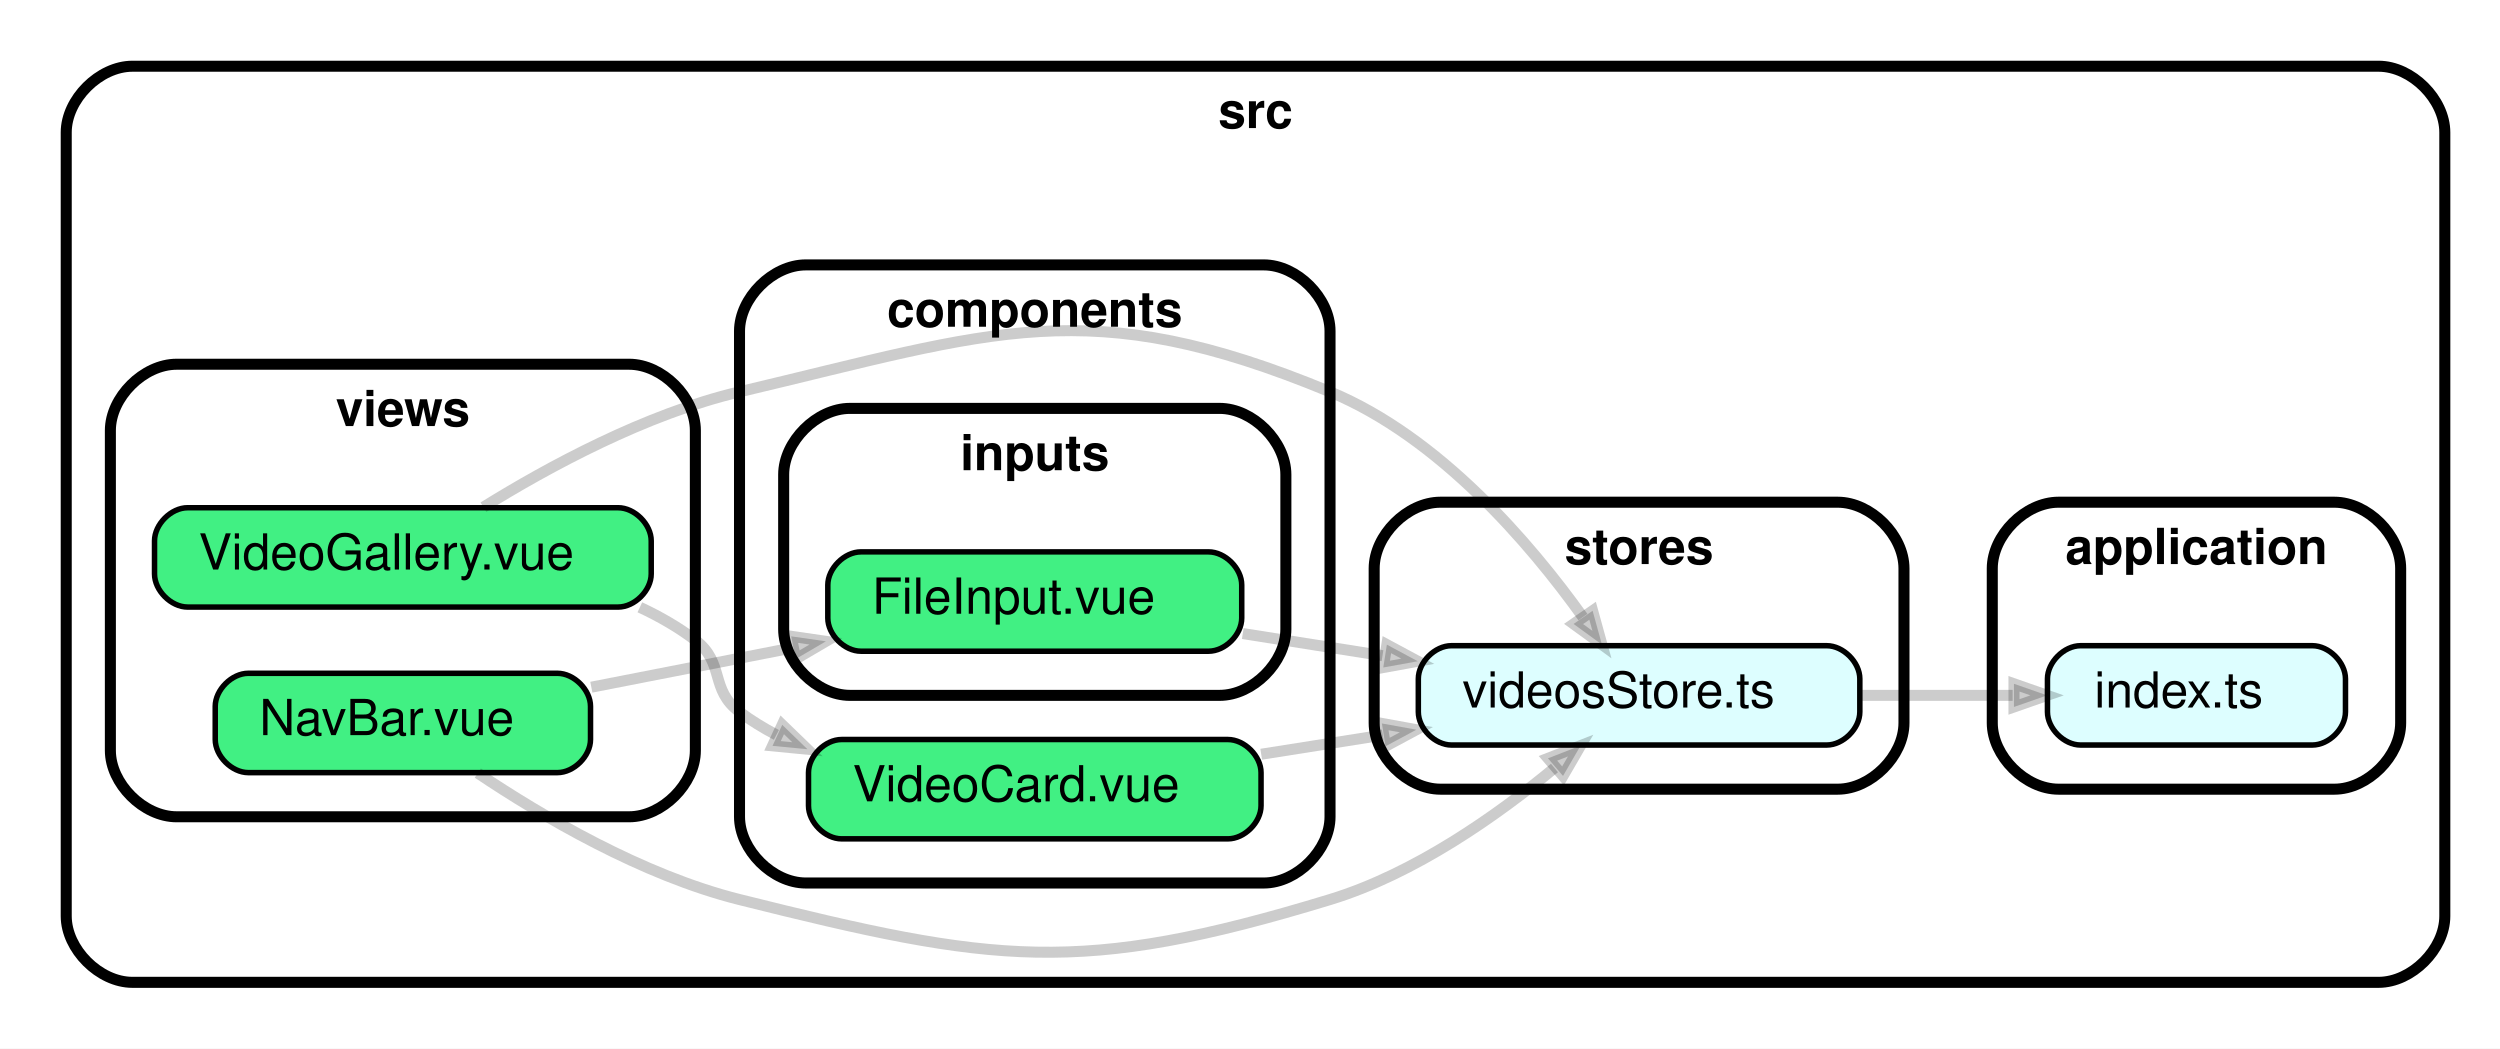
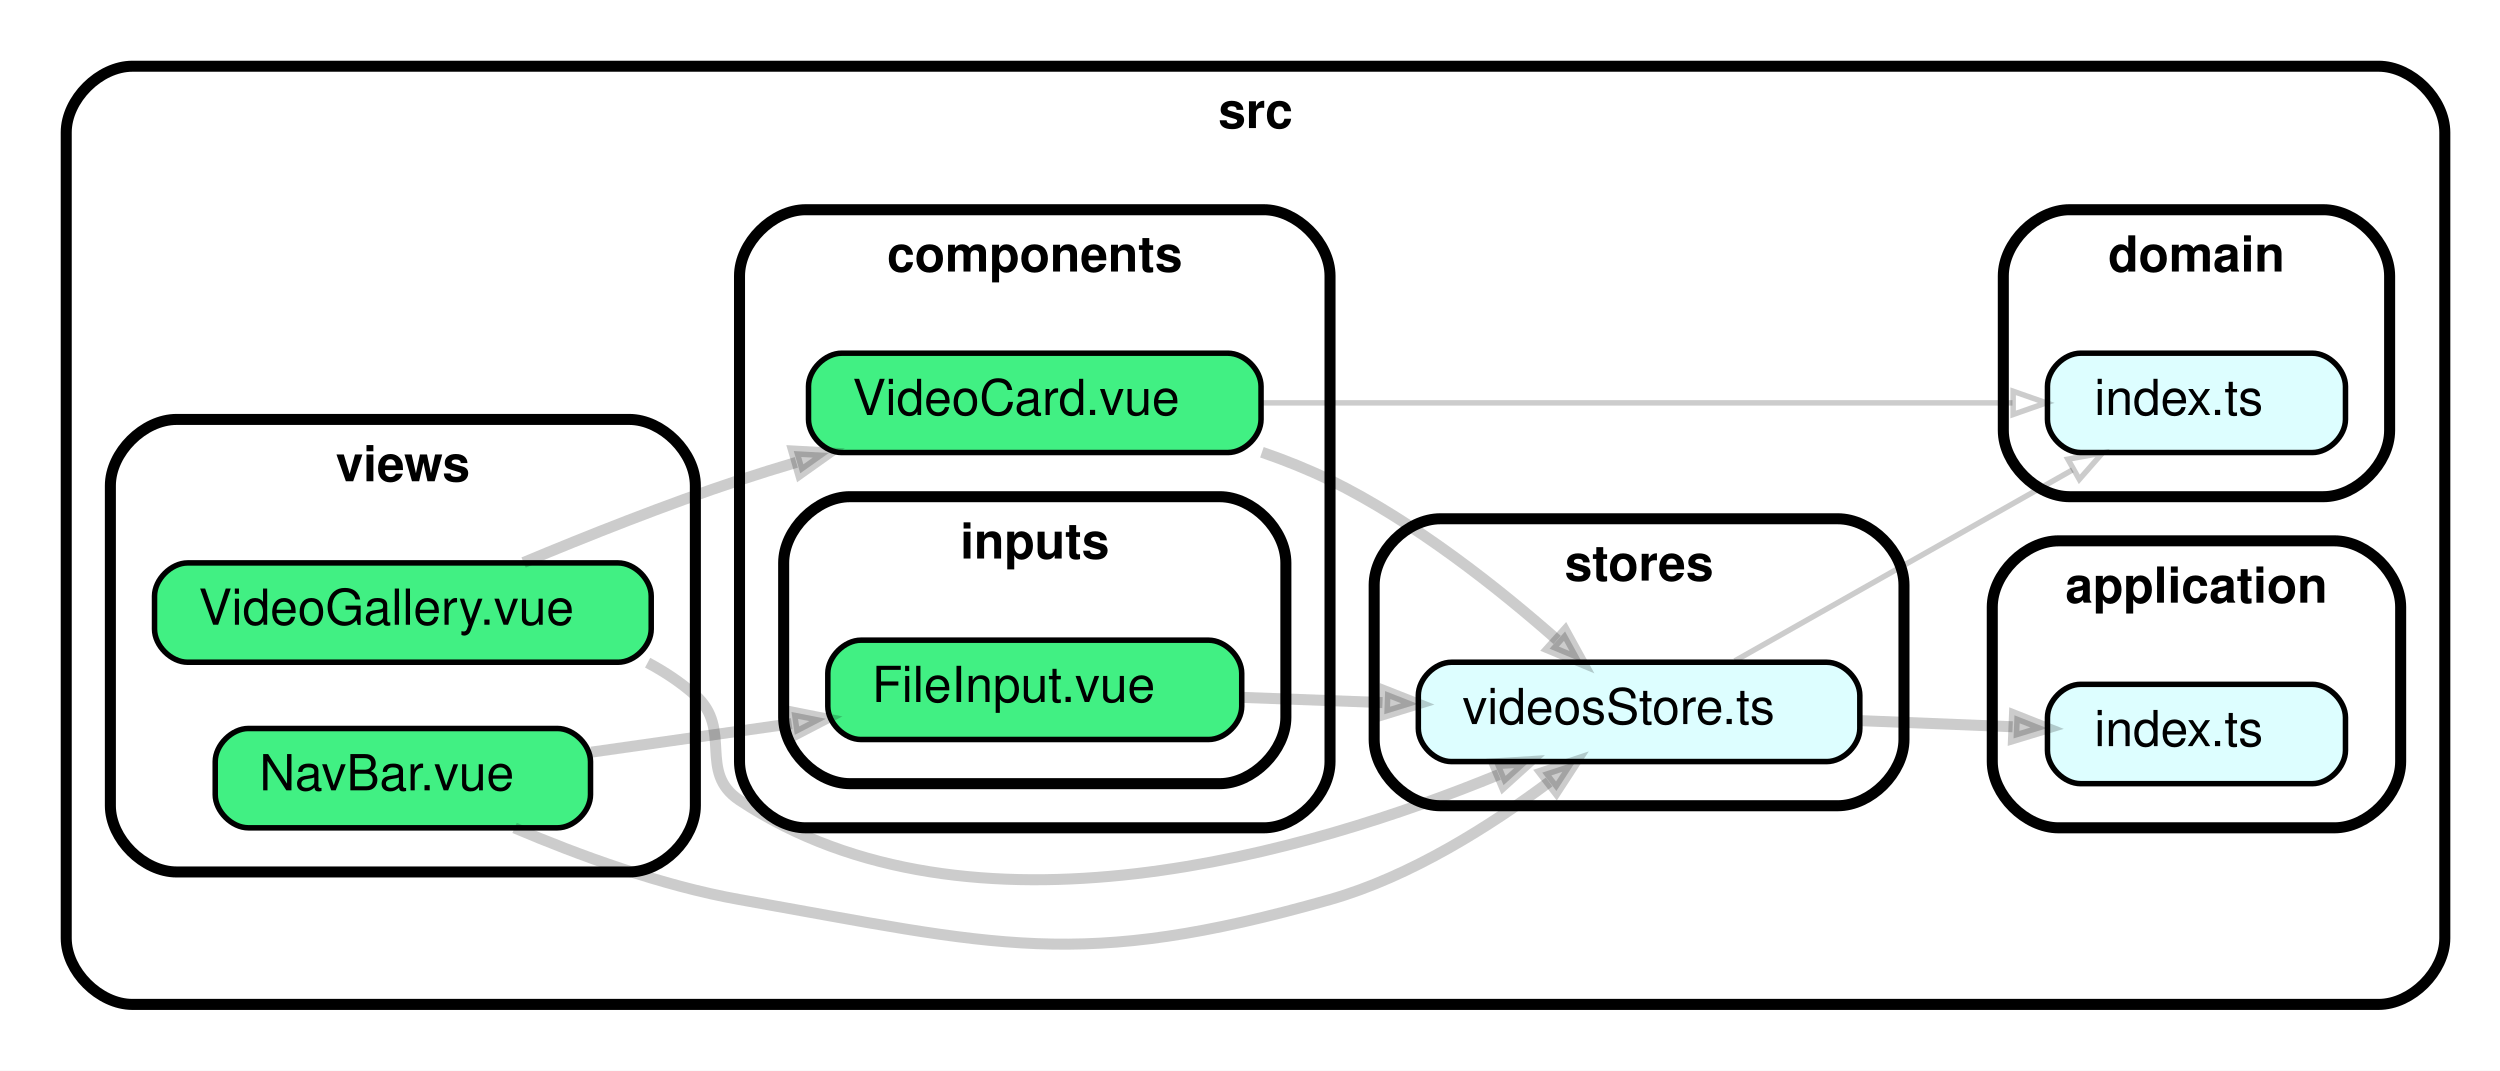
- <svg xmlns="http://www.w3.org/2000/svg" xmlns:xlink="http://www.w3.org/1999/xlink" width="453pt" height="190pt" viewBox="0.00 0.00 453.00 190.00">
-   <g id="graph0" class="graph" transform="scale(1 1) rotate(0) translate(4 186)">
-     <polygon fill="white" stroke="transparent" points="-4,4 -4,-186 449,-186 449,4 -4,4" />
+ <svg xmlns="http://www.w3.org/2000/svg" xmlns:xlink="http://www.w3.org/1999/xlink" width="453pt" height="194pt" viewBox="0.00 0.00 453.00 194.00">
+   <g id="graph0" class="graph" transform="scale(1 1) rotate(0) translate(4 190)">
+     <polygon fill="white" stroke="transparent" points="-4,4 -4,-190 449,-190 449,4 -4,4" />
    <g id="clust1" class="cluster">
-       <path fill="#ffffff" stroke="black" stroke-width="2" d="M20,-8C20,-8 427,-8 427,-8 433,-8 439,-14 439,-20 439,-20 439,-162 439,-162 439,-168 433,-174 427,-174 427,-174 20,-174 20,-174 14,-174 8,-168 8,-162 8,-162 8,-20 8,-20 8,-14 14,-8 20,-8" />
-       <text text-anchor="middle" x="223.5" y="-162.8" font-family="Helvetica,sans-Serif" font-weight="bold" font-size="9.00">src</text>
+       <path fill="#ffffff" stroke="black" stroke-width="2" d="M20,-8C20,-8 427,-8 427,-8 433,-8 439,-14 439,-20 439,-20 439,-166 439,-166 439,-172 433,-178 427,-178 427,-178 20,-178 20,-178 14,-178 8,-172 8,-166 8,-166 8,-20 8,-20 8,-14 14,-8 20,-8" />
+       <text text-anchor="middle" x="223.5" y="-166.8" font-family="Helvetica,sans-Serif" font-weight="bold" font-size="9.00">src</text>
    </g>
    <g id="clust2" class="cluster">
-       <path fill="#ffffff" stroke="black" stroke-width="2" d="M369,-43C369,-43 419,-43 419,-43 425,-43 431,-49 431,-55 431,-55 431,-83 431,-83 431,-89 425,-95 419,-95 419,-95 369,-95 369,-95 363,-95 357,-89 357,-83 357,-83 357,-55 357,-55 357,-49 363,-43 369,-43" />
-       <text text-anchor="middle" x="394" y="-83.8" font-family="Helvetica,sans-Serif" font-weight="bold" font-size="9.00">application</text>
+       <path fill="#ffffff" stroke="black" stroke-width="2" d="M369,-40C369,-40 419,-40 419,-40 425,-40 431,-46 431,-52 431,-52 431,-80 431,-80 431,-86 425,-92 419,-92 419,-92 369,-92 369,-92 363,-92 357,-86 357,-80 357,-80 357,-52 357,-52 357,-46 363,-40 369,-40" />
+       <text text-anchor="middle" x="394" y="-80.8" font-family="Helvetica,sans-Serif" font-weight="bold" font-size="9.00">application</text>
    </g>
    <g id="clust3" class="cluster">
-       <path fill="#ffffff" stroke="black" stroke-width="2" d="M142,-26C142,-26 225,-26 225,-26 231,-26 237,-32 237,-38 237,-38 237,-126 237,-126 237,-132 231,-138 225,-138 225,-138 142,-138 142,-138 136,-138 130,-132 130,-126 130,-126 130,-38 130,-38 130,-32 136,-26 142,-26" />
-       <text text-anchor="middle" x="183.5" y="-126.8" font-family="Helvetica,sans-Serif" font-weight="bold" font-size="9.00">components</text>
+       <path fill="#ffffff" stroke="black" stroke-width="2" d="M142,-40C142,-40 225,-40 225,-40 231,-40 237,-46 237,-52 237,-52 237,-140 237,-140 237,-146 231,-152 225,-152 225,-152 142,-152 142,-152 136,-152 130,-146 130,-140 130,-140 130,-52 130,-52 130,-46 136,-40 142,-40" />
+       <text text-anchor="middle" x="183.5" y="-140.8" font-family="Helvetica,sans-Serif" font-weight="bold" font-size="9.00">components</text>
    </g>
    <g id="clust4" class="cluster">
-       <path fill="#ffffff" stroke="black" stroke-width="2" d="M150,-60C150,-60 217,-60 217,-60 223,-60 229,-66 229,-72 229,-72 229,-100 229,-100 229,-106 223,-112 217,-112 217,-112 150,-112 150,-112 144,-112 138,-106 138,-100 138,-100 138,-72 138,-72 138,-66 144,-60 150,-60" />
-       <text text-anchor="middle" x="183.5" y="-100.8" font-family="Helvetica,sans-Serif" font-weight="bold" font-size="9.00">inputs</text>
+       <path fill="#ffffff" stroke="black" stroke-width="2" d="M150,-48C150,-48 217,-48 217,-48 223,-48 229,-54 229,-60 229,-60 229,-88 229,-88 229,-94 223,-100 217,-100 217,-100 150,-100 150,-100 144,-100 138,-94 138,-88 138,-88 138,-60 138,-60 138,-54 144,-48 150,-48" />
+       <text text-anchor="middle" x="183.5" y="-88.8" font-family="Helvetica,sans-Serif" font-weight="bold" font-size="9.00">inputs</text>
    </g>
    <g id="clust5" class="cluster">
-       <path fill="#ffffff" stroke="black" stroke-width="2" d="M257,-43C257,-43 329,-43 329,-43 335,-43 341,-49 341,-55 341,-55 341,-83 341,-83 341,-89 335,-95 329,-95 329,-95 257,-95 257,-95 251,-95 245,-89 245,-83 245,-83 245,-55 245,-55 245,-49 251,-43 257,-43" />
-       <text text-anchor="middle" x="293" y="-83.8" font-family="Helvetica,sans-Serif" font-weight="bold" font-size="9.00">stores</text>
+       <path fill="#ffffff" stroke="black" stroke-width="2" d="M371,-100C371,-100 417,-100 417,-100 423,-100 429,-106 429,-112 429,-112 429,-140 429,-140 429,-146 423,-152 417,-152 417,-152 371,-152 371,-152 365,-152 359,-146 359,-140 359,-140 359,-112 359,-112 359,-106 365,-100 371,-100" />
+       <text text-anchor="middle" x="394" y="-140.8" font-family="Helvetica,sans-Serif" font-weight="bold" font-size="9.00">domain</text>
    </g>
    <g id="clust6" class="cluster">
-       <path fill="#ffffff" stroke="black" stroke-width="2" d="M28,-38C28,-38 110,-38 110,-38 116,-38 122,-44 122,-50 122,-50 122,-108 122,-108 122,-114 116,-120 110,-120 110,-120 28,-120 28,-120 22,-120 16,-114 16,-108 16,-108 16,-50 16,-50 16,-44 22,-38 28,-38" />
-       <text text-anchor="middle" x="69" y="-108.8" font-family="Helvetica,sans-Serif" font-weight="bold" font-size="9.00">views</text>
+       <path fill="#ffffff" stroke="black" stroke-width="2" d="M257,-44C257,-44 329,-44 329,-44 335,-44 341,-50 341,-56 341,-56 341,-84 341,-84 341,-90 335,-96 329,-96 329,-96 257,-96 257,-96 251,-96 245,-90 245,-84 245,-84 245,-56 245,-56 245,-50 251,-44 257,-44" />
+       <text text-anchor="middle" x="293" y="-84.8" font-family="Helvetica,sans-Serif" font-weight="bold" font-size="9.00">stores</text>
+     </g>
+     <g id="clust7" class="cluster">
+       <path fill="#ffffff" stroke="black" stroke-width="2" d="M28,-32C28,-32 110,-32 110,-32 116,-32 122,-38 122,-44 122,-44 122,-102 122,-102 122,-108 116,-114 110,-114 110,-114 28,-114 28,-114 22,-114 16,-108 16,-102 16,-102 16,-44 16,-44 16,-38 22,-32 28,-32" />
+       <text text-anchor="middle" x="69" y="-102.8" font-family="Helvetica,sans-Serif" font-weight="bold" font-size="9.00">views</text>
    </g>
    <g id="node1" class="node">
      <g id="a_node1">
        <a xlink:href="src/application/index.ts" xlink:title="index.ts">
-           <path fill="#ddfeff" stroke="black" d="M415,-69C415,-69 373,-69 373,-69 370,-69 367,-66 367,-63 367,-63 367,-57 367,-57 367,-54 370,-51 373,-51 373,-51 415,-51 415,-51 418,-51 421,-54 421,-57 421,-57 421,-63 421,-63 421,-66 418,-69 415,-69" />
-           <text text-anchor="start" x="375.5" y="-57.8" font-family="Helvetica,sans-Serif" font-size="9.00">index.ts</text>
+           <path fill="#ddfeff" stroke="black" d="M415,-66C415,-66 373,-66 373,-66 370,-66 367,-63 367,-60 367,-60 367,-54 367,-54 367,-51 370,-48 373,-48 373,-48 415,-48 415,-48 418,-48 421,-51 421,-54 421,-54 421,-60 421,-60 421,-63 418,-66 415,-66" />
+           <text text-anchor="start" x="375.5" y="-54.8" font-family="Helvetica,sans-Serif" font-size="9.00">index.ts</text>
        </a>
      </g>
    </g>
    <g id="node2" class="node">
      <g id="a_node2">
        <a xlink:href="src/components/VideoCard.vue" xlink:title="VideoCard.vue">
-           <path fill="#41f083" stroke="black" d="M218.5,-52C218.5,-52 148.5,-52 148.5,-52 145.5,-52 142.5,-49 142.5,-46 142.5,-46 142.5,-40 142.5,-40 142.5,-37 145.5,-34 148.5,-34 148.5,-34 218.5,-34 218.5,-34 221.5,-34 224.5,-37 224.5,-40 224.5,-40 224.5,-46 224.5,-46 224.5,-49 221.5,-52 218.5,-52" />
-           <text text-anchor="start" x="150.5" y="-40.8" font-family="Helvetica,sans-Serif" font-size="9.00">VideoCard.vue</text>
+           <path fill="#41f083" stroke="black" d="M218.5,-126C218.5,-126 148.5,-126 148.5,-126 145.5,-126 142.5,-123 142.5,-120 142.5,-120 142.5,-114 142.5,-114 142.5,-111 145.5,-108 148.5,-108 148.5,-108 218.5,-108 218.5,-108 221.5,-108 224.5,-111 224.5,-114 224.5,-114 224.5,-120 224.5,-120 224.5,-123 221.5,-126 218.5,-126" />
+           <text text-anchor="start" x="150.5" y="-114.8" font-family="Helvetica,sans-Serif" font-size="9.00">VideoCard.vue</text>
        </a>
      </g>
    </g>
    <g id="node3" class="node">
      <g id="a_node3">
-         <a xlink:href="src/stores/videosStore.ts" xlink:title="videosStore.ts">
-           <path fill="#ddfeff" stroke="black" d="M327,-69C327,-69 259,-69 259,-69 256,-69 253,-66 253,-63 253,-63 253,-57 253,-57 253,-54 256,-51 259,-51 259,-51 327,-51 327,-51 330,-51 333,-54 333,-57 333,-57 333,-63 333,-63 333,-66 330,-69 327,-69" />
-           <text text-anchor="start" x="261" y="-57.8" font-family="Helvetica,sans-Serif" font-size="9.00">videosStore.ts</text>
+         <a xlink:href="src/domain/index.ts" xlink:title="index.ts">
+           <path fill="#ddfeff" stroke="black" d="M415,-126C415,-126 373,-126 373,-126 370,-126 367,-123 367,-120 367,-120 367,-114 367,-114 367,-111 370,-108 373,-108 373,-108 415,-108 415,-108 418,-108 421,-111 421,-114 421,-114 421,-120 421,-120 421,-123 418,-126 415,-126" />
+           <text text-anchor="start" x="375.5" y="-114.8" font-family="Helvetica,sans-Serif" font-size="9.00">index.ts</text>
        </a>
      </g>
    </g>
    <g id="edge1" class="edge">
-       <path fill="none" stroke="#000000" stroke-width="2" stroke-opacity="0.2" d="M224.53,-49.33C231.71,-50.47 239.24,-51.66 246.56,-52.81" />
-       <polygon fill="#000000" fill-opacity="0.2" stroke="#000000" stroke-width="2" stroke-opacity="0.2" points="246.4,-54.91 252.65,-53.78 247.05,-50.77 246.4,-54.91" />
-     </g>
-     <g id="edge3" class="edge">
-       <path fill="none" stroke="#000000" stroke-width="2" stroke-opacity="0.2" d="M333.13,-60C342.26,-60 351.89,-60 360.69,-60" />
-       <polygon fill="#000000" fill-opacity="0.2" stroke="#000000" stroke-width="2" stroke-opacity="0.2" points="360.93,-62.1 366.93,-60 360.93,-57.9 360.93,-62.1" />
+       <path fill="none" stroke="#000000" stroke-opacity="0.2" d="M224.7,-117C264.3,-117 324.03,-117 360.66,-117" />
+       <polygon fill="none" stroke="#000000" stroke-opacity="0.2" points="360.78,-119.1 366.78,-117 360.78,-114.9 360.78,-119.1" />
    </g>
    <g id="node4" class="node">
      <g id="a_node4">
-         <a xlink:href="src/components/inputs/FileInput.vue" xlink:title="FileInput.vue">
-           <path fill="#41f083" stroke="black" d="M215,-86C215,-86 152,-86 152,-86 149,-86 146,-83 146,-80 146,-80 146,-74 146,-74 146,-71 149,-68 152,-68 152,-68 215,-68 215,-68 218,-68 221,-71 221,-74 221,-74 221,-80 221,-80 221,-83 218,-86 215,-86" />
-           <text text-anchor="start" x="154" y="-74.8" font-family="Helvetica,sans-Serif" font-size="9.00">FileInput.vue</text>
+         <a xlink:href="src/stores/videosStore.ts" xlink:title="videosStore.ts">
+           <path fill="#ddfeff" stroke="black" d="M327,-70C327,-70 259,-70 259,-70 256,-70 253,-67 253,-64 253,-64 253,-58 253,-58 253,-55 256,-52 259,-52 259,-52 327,-52 327,-52 330,-52 333,-55 333,-58 333,-58 333,-64 333,-64 333,-67 330,-70 327,-70" />
+           <text text-anchor="start" x="261" y="-58.8" font-family="Helvetica,sans-Serif" font-size="9.00">videosStore.ts</text>
        </a>
      </g>
    </g>
    <g id="edge2" class="edge">
-       <path fill="none" stroke="#000000" stroke-width="2" stroke-opacity="0.2" d="M221.19,-71.2C229.34,-69.91 238.06,-68.53 246.51,-67.19" />
-       <polygon fill="#000000" fill-opacity="0.2" stroke="#000000" stroke-width="2" stroke-opacity="0.2" points="247.3,-69.19 252.9,-66.18 246.65,-65.05 247.3,-69.19" />
+       <path fill="none" stroke="#000000" stroke-width="2" stroke-opacity="0.2" d="M224.66,-108.05C228.91,-106.59 233.1,-104.91 237,-103 252.34,-95.47 267.61,-83.34 278.15,-74.05" />
+       <polygon fill="#000000" fill-opacity="0.2" stroke="#000000" stroke-width="2" stroke-opacity="0.2" points="279.59,-75.58 282.65,-70.01 276.78,-72.46 279.59,-75.58" />
+     </g>
+     <g id="edge4" class="edge">
+       <path fill="none" stroke="#000000" stroke-width="2" stroke-opacity="0.2" d="M333.13,-59.42C342.26,-59.05 351.89,-58.66 360.69,-58.31" />
+       <polygon fill="#000000" fill-opacity="0.2" stroke="#000000" stroke-width="2" stroke-opacity="0.2" points="361.02,-60.39 366.93,-58.05 360.85,-56.2 361.02,-60.39" />
+     </g>
+     <g id="edge5" class="edge">
+       <path fill="none" stroke="#000000" stroke-opacity="0.2" d="M310.35,-70.25C327.07,-79.71 353.14,-94.45 371.52,-104.85" />
+       <polygon fill="none" stroke="#000000" stroke-opacity="0.2" points="370.7,-106.8 376.96,-107.92 372.77,-103.14 370.7,-106.8" />
    </g>
    <g id="node5" class="node">
      <g id="a_node5">
-         <a xlink:href="src/views/NavBar.vue" xlink:title="NavBar.vue">
-           <path fill="#41f083" stroke="black" d="M97,-64C97,-64 41,-64 41,-64 38,-64 35,-61 35,-58 35,-58 35,-52 35,-52 35,-49 38,-46 41,-46 41,-46 97,-46 97,-46 100,-46 103,-49 103,-52 103,-52 103,-58 103,-58 103,-61 100,-64 97,-64" />
-           <text text-anchor="start" x="43" y="-52.8" font-family="Helvetica,sans-Serif" font-size="9.00">NavBar.vue</text>
+         <a xlink:href="src/components/inputs/FileInput.vue" xlink:title="FileInput.vue">
+           <path fill="#41f083" stroke="black" d="M215,-74C215,-74 152,-74 152,-74 149,-74 146,-71 146,-68 146,-68 146,-62 146,-62 146,-59 149,-56 152,-56 152,-56 215,-56 215,-56 218,-56 221,-59 221,-62 221,-62 221,-68 221,-68 221,-71 218,-74 215,-74" />
+           <text text-anchor="start" x="154" y="-62.8" font-family="Helvetica,sans-Serif" font-size="9.00">FileInput.vue</text>
        </a>
      </g>
    </g>
-     <g id="edge5" class="edge">
-       <path fill="none" stroke="#000000" stroke-width="2" stroke-opacity="0.2" d="M82.58,-45.91C94.23,-38.09 112.36,-27.41 130,-23 176.14,-11.47 191.51,-9.12 237,-23 252.32,-27.67 267.25,-38.21 277.67,-46.84" />
-       <polygon fill="#000000" fill-opacity="0.2" stroke="#000000" stroke-width="2" stroke-opacity="0.2" points="276.49,-48.59 282.41,-50.9 279.22,-45.4 276.49,-48.59" />
-     </g>
-     <g id="edge4" class="edge">
-       <path fill="none" stroke="#000000" stroke-width="2" stroke-opacity="0.2" d="M103.15,-61.48C114.52,-63.71 127.41,-66.23 139.45,-68.58" />
-       <polygon fill="#000000" fill-opacity="0.2" stroke="#000000" stroke-width="2" stroke-opacity="0.2" points="139.36,-70.7 145.65,-69.79 140.17,-66.58 139.36,-70.7" />
+     <g id="edge3" class="edge">
+       <path fill="none" stroke="#000000" stroke-width="2" stroke-opacity="0.2" d="M221.19,-63.63C229.34,-63.33 238.06,-63.01 246.51,-62.69" />
+       <polygon fill="#000000" fill-opacity="0.2" stroke="#000000" stroke-width="2" stroke-opacity="0.2" points="246.98,-64.78 252.9,-62.45 246.83,-60.58 246.98,-64.78" />
    </g>
    <g id="node6" class="node">
      <g id="a_node6">
-         <a xlink:href="src/views/VideoGallery.vue" xlink:title="VideoGallery.vue">
-           <path fill="#41f083" stroke="black" d="M108,-94C108,-94 30,-94 30,-94 27,-94 24,-91 24,-88 24,-88 24,-82 24,-82 24,-79 27,-76 30,-76 30,-76 108,-76 108,-76 111,-76 114,-79 114,-82 114,-82 114,-88 114,-88 114,-91 111,-94 108,-94" />
-           <text text-anchor="start" x="32" y="-82.8" font-family="Helvetica,sans-Serif" font-size="9.00">VideoGallery.vue</text>
+         <a xlink:href="src/views/NavBar.vue" xlink:title="NavBar.vue">
+           <path fill="#41f083" stroke="black" d="M97,-58C97,-58 41,-58 41,-58 38,-58 35,-55 35,-52 35,-52 35,-46 35,-46 35,-43 38,-40 41,-40 41,-40 97,-40 97,-40 100,-40 103,-43 103,-46 103,-46 103,-52 103,-52 103,-55 100,-58 97,-58" />
+           <text text-anchor="start" x="43" y="-46.8" font-family="Helvetica,sans-Serif" font-size="9.00">NavBar.vue</text>
        </a>
      </g>
    </g>
+     <g id="edge7" class="edge">
+       <path fill="none" stroke="#000000" stroke-width="2" stroke-opacity="0.2" d="M89.24,-39.98C100.78,-35.07 115.91,-29.5 130,-27 176.82,-18.69 191.26,-14 237,-27 251.66,-31.17 266.24,-40.48 276.7,-48.3" />
+       <polygon fill="#000000" fill-opacity="0.2" stroke="#000000" stroke-width="2" stroke-opacity="0.2" points="275.46,-50 281.49,-52 278.02,-46.67 275.46,-50" />
+     </g>
    <g id="edge6" class="edge">
-       <path fill="none" stroke="#000000" stroke-width="2" stroke-opacity="0.2" d="M111.94,-75.96C115.51,-74.3 118.93,-72.33 122,-70 127.4,-65.89 124.56,-61.05 130,-57 132.09,-55.45 134.33,-54.07 136.68,-52.84" />
-       <polygon fill="#000000" fill-opacity="0.2" stroke="#000000" stroke-width="2" stroke-opacity="0.2" points="137.74,-54.66 142.31,-50.24 135.98,-50.85 137.74,-54.66" />
+       <path fill="none" stroke="#000000" stroke-width="2" stroke-opacity="0.2" d="M103.15,-53.71C114.52,-55.33 127.41,-57.16 139.45,-58.88" />
+       <polygon fill="#000000" fill-opacity="0.2" stroke="#000000" stroke-width="2" stroke-opacity="0.2" points="139.42,-60.99 145.65,-59.76 140.01,-56.84 139.42,-60.99" />
    </g>
-     <g id="edge7" class="edge">
-       <path fill="none" stroke="#000000" stroke-width="2" stroke-opacity="0.2" d="M83.6,-94.11C95.32,-101.38 113,-110.99 130,-115 176.28,-125.93 193.06,-133.2 237,-115 256.82,-106.79 273.23,-87.58 282.82,-74.19" />
-       <polygon fill="#000000" fill-opacity="0.2" stroke="#000000" stroke-width="2" stroke-opacity="0.2" points="284.58,-75.33 286.27,-69.2 281.13,-72.94 284.58,-75.33" />
+     <g id="node7" class="node">
+       <g id="a_node7">
+         <a xlink:href="src/views/VideoGallery.vue" xlink:title="VideoGallery.vue">
+           <path fill="#41f083" stroke="black" d="M108,-88C108,-88 30,-88 30,-88 27,-88 24,-85 24,-82 24,-82 24,-76 24,-76 24,-73 27,-70 30,-70 30,-70 108,-70 108,-70 111,-70 114,-73 114,-76 114,-76 114,-82 114,-82 114,-85 111,-88 108,-88" />
+           <text text-anchor="start" x="32" y="-76.8" font-family="Helvetica,sans-Serif" font-size="9.00">VideoGallery.vue</text>
+         </a>
+       </g>
+     </g>
+     <g id="edge8" class="edge">
+       <path fill="none" stroke="#000000" stroke-width="2" stroke-opacity="0.2" d="M90.87,-88.07C102.31,-92.85 116.8,-98.62 130,-103 133.33,-104.1 136.79,-105.18 140.29,-106.22" />
+       <polygon fill="#000000" fill-opacity="0.2" stroke="#000000" stroke-width="2" stroke-opacity="0.2" points="139.83,-108.27 146.18,-107.92 141,-104.24 139.83,-108.27" />
+     </g>
+     <g id="edge9" class="edge">
+       <path fill="none" stroke="#000000" stroke-width="2" stroke-opacity="0.2" d="M113.35,-69.92C116.47,-68.26 119.4,-66.31 122,-64 128.85,-57.91 122.37,-50.07 130,-45 171.84,-17.22 233.66,-35.72 267.56,-49.63" />
+       <polygon fill="#000000" fill-opacity="0.2" stroke="#000000" stroke-width="2" stroke-opacity="0.2" points="266.81,-51.6 273.15,-51.99 268.44,-47.73 266.81,-51.6" />
    </g>
  </g>
</svg>
